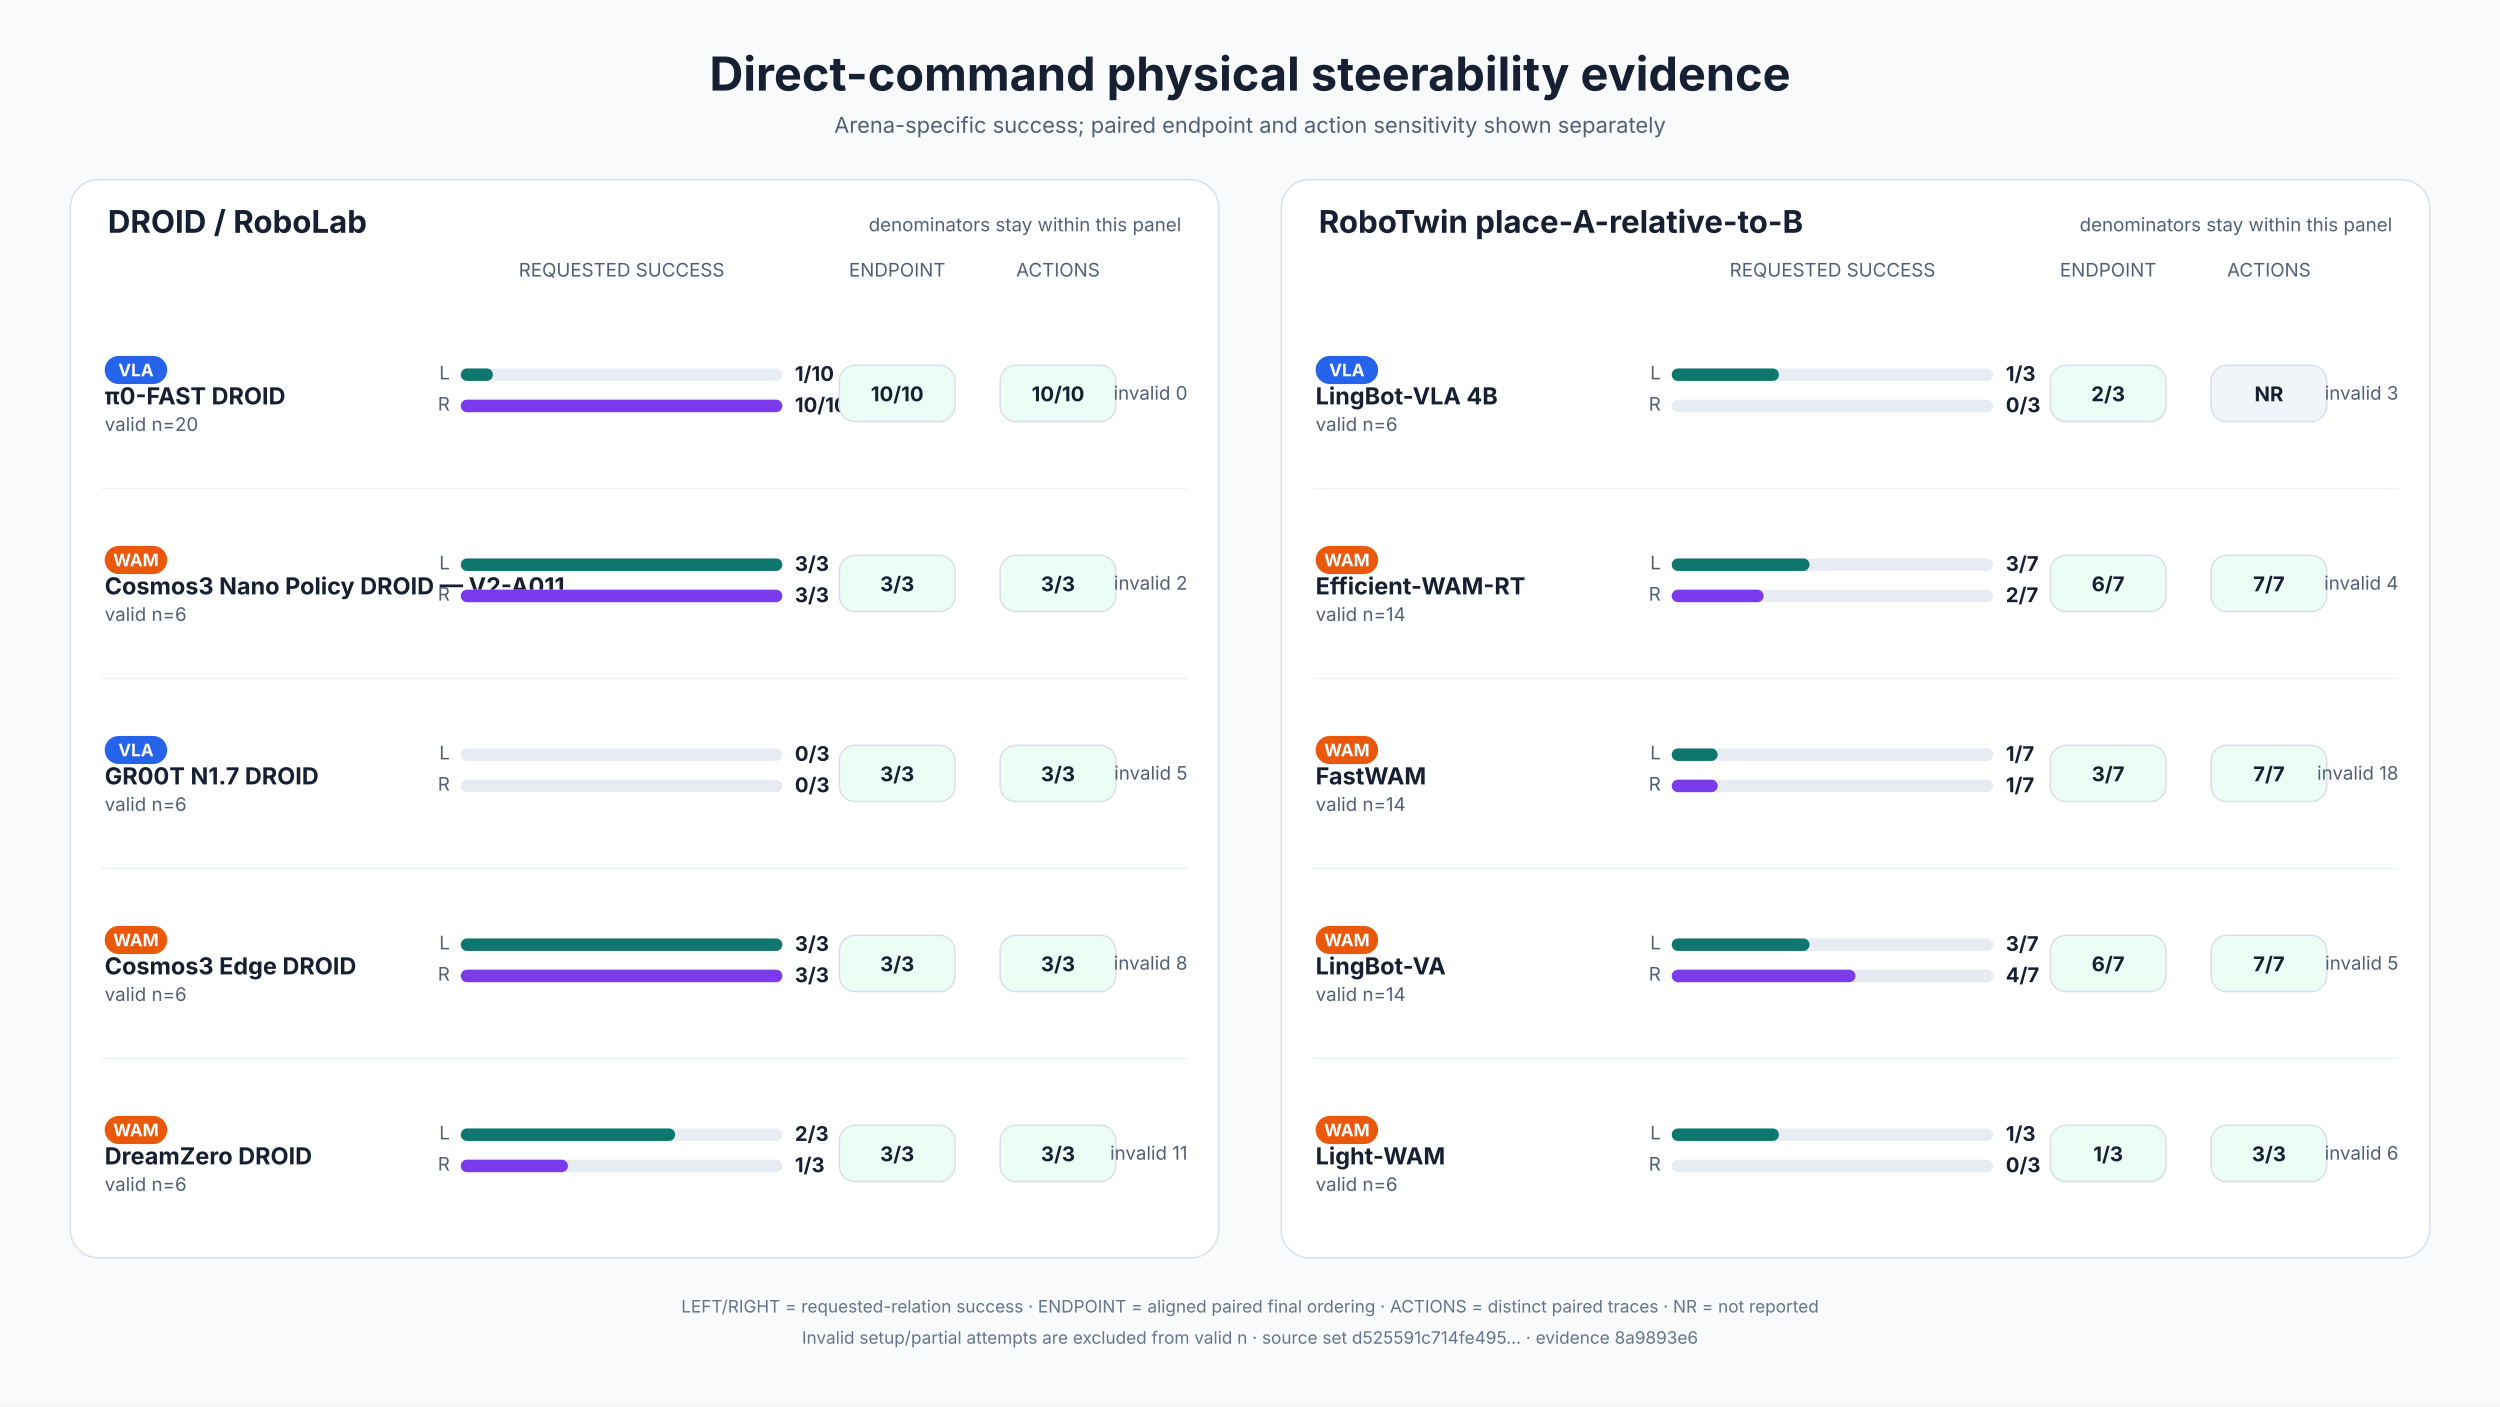
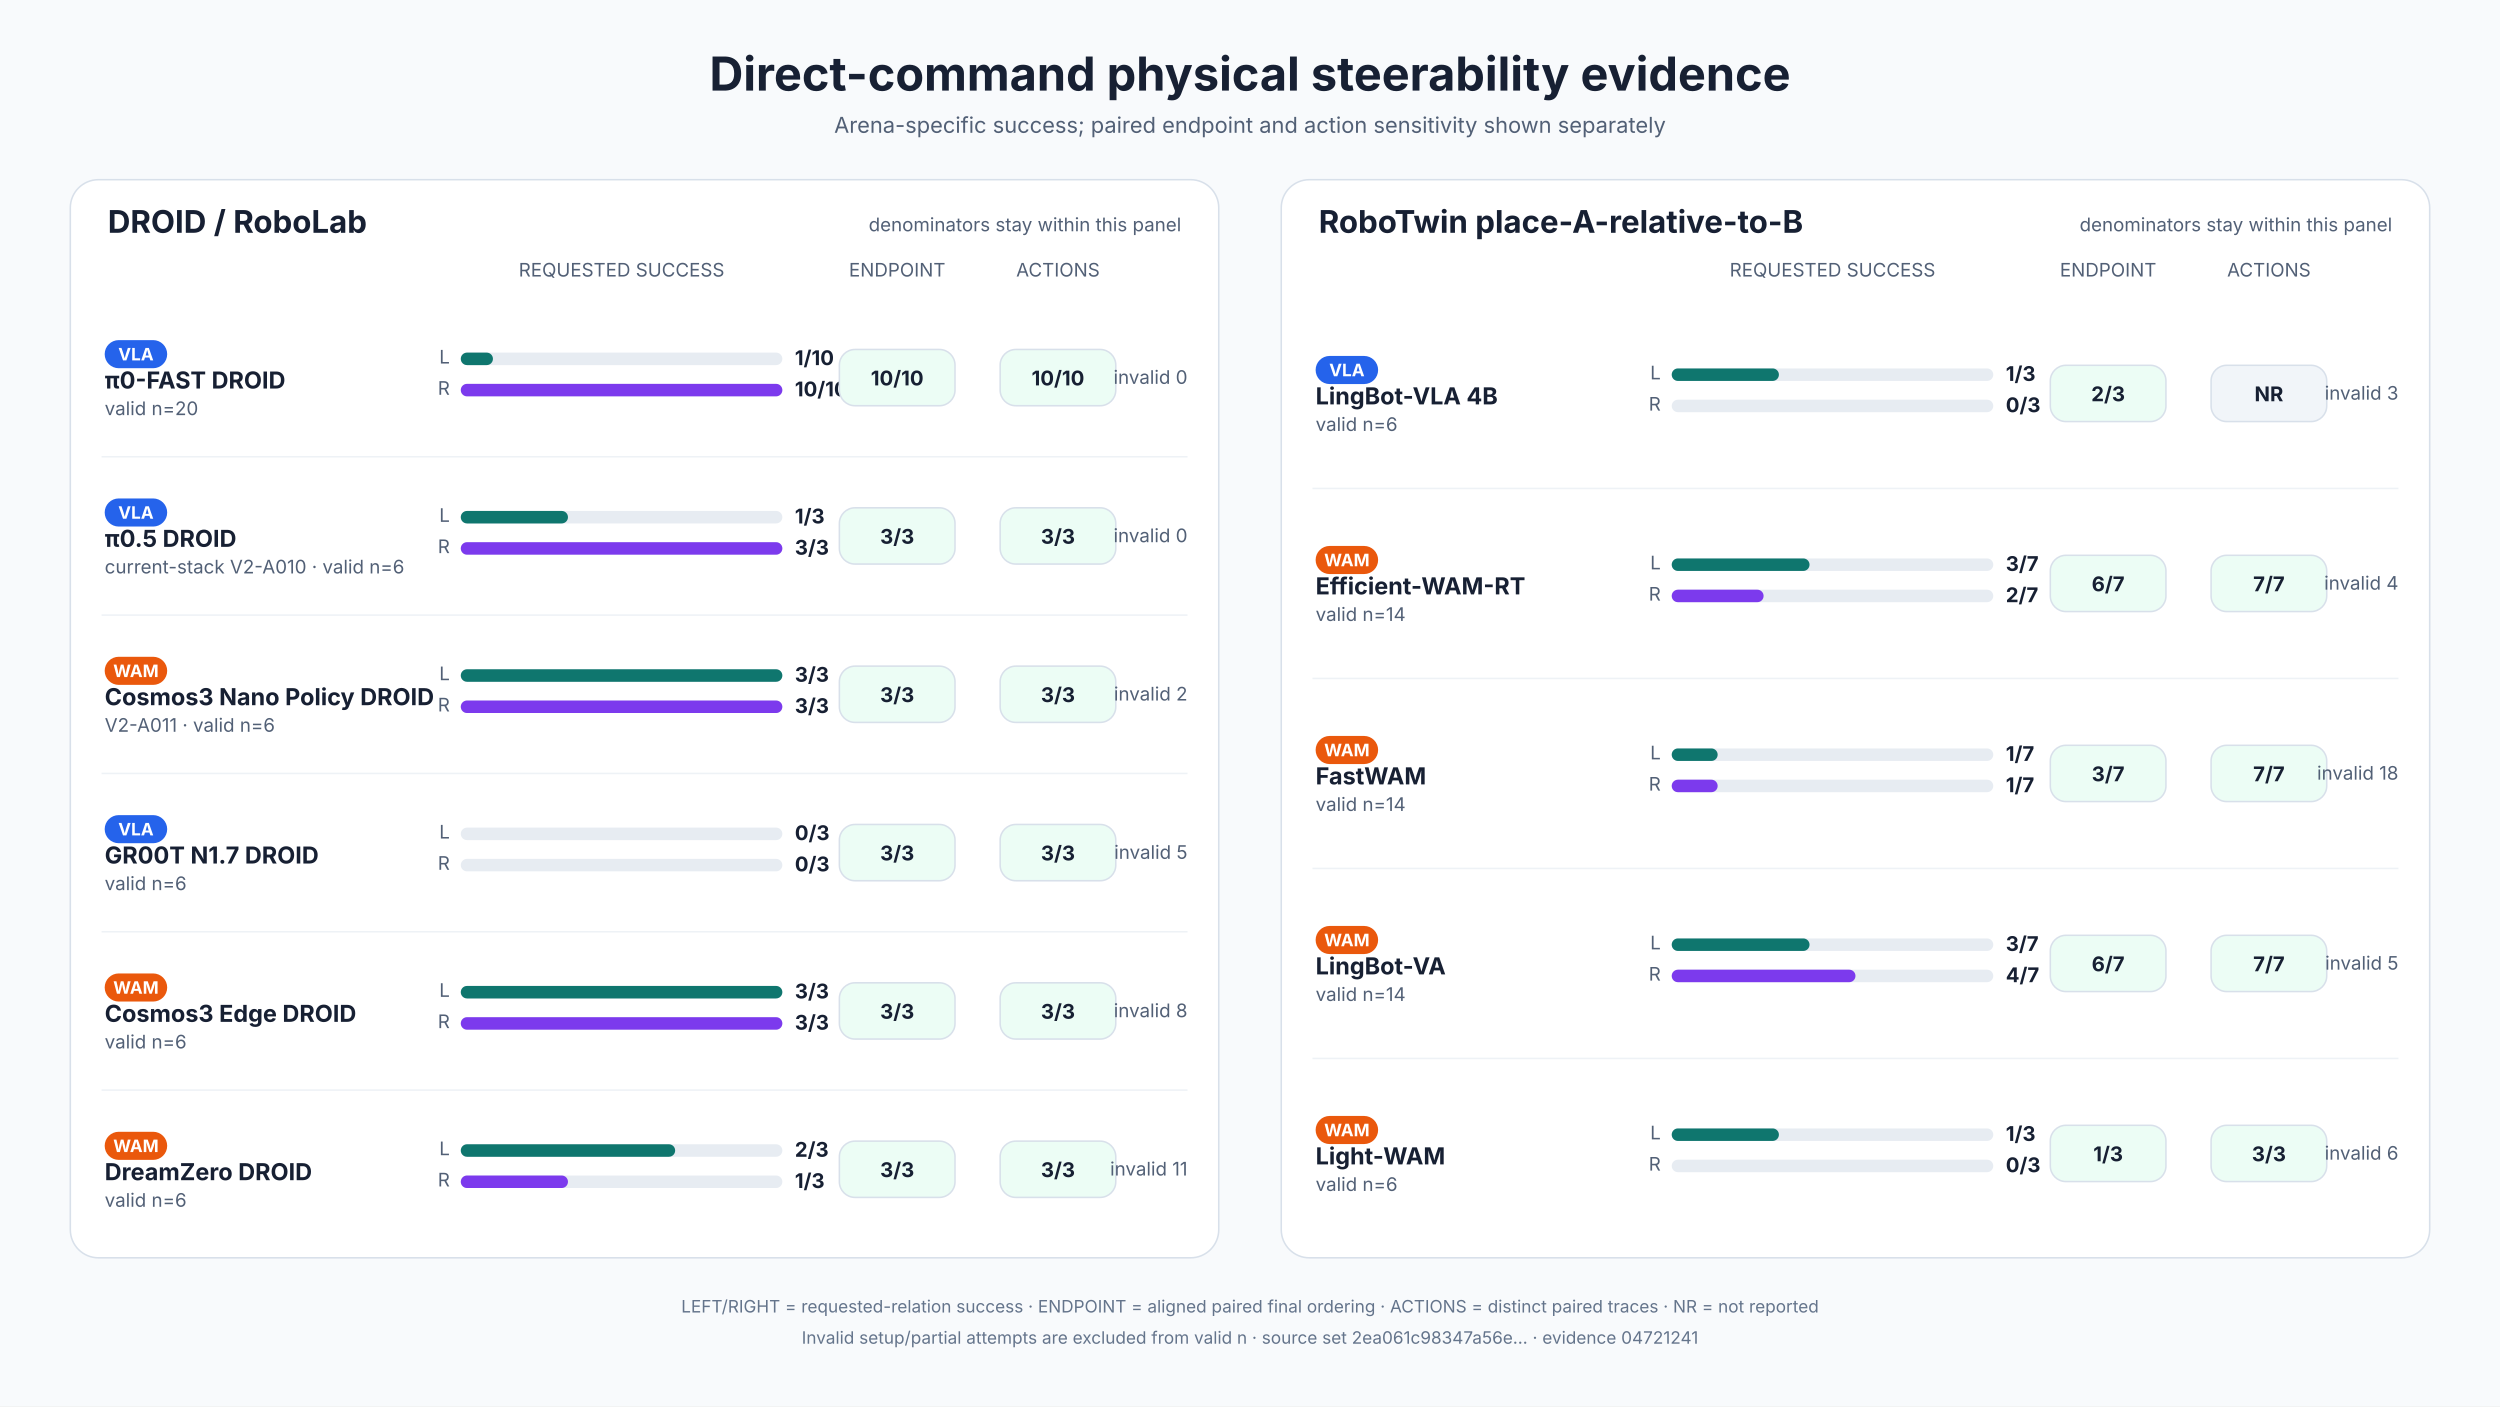
<svg xmlns="http://www.w3.org/2000/svg" width="1600" height="900" viewBox="0 0 1600 900">
  <rect width="100%" height="100%" fill="#F8FAFC" />
  <style>text{font-family:Inter,Arial,sans-serif;fill:#172033}.title{font-size:30px;font-weight:700}.subtitle{font-size:14px;fill:#526076}.panel{font-size:20px;font-weight:700}.model{font-size:15px;font-weight:650}.small{font-size:12px;fill:#526076}.metric{font-size:13px;font-weight:650}.badge{font-size:11px;font-weight:700;fill:white}.foot{font-size:11px;fill:#64748B}</style>
  <text class="title" x="800.0" y="58" text-anchor="middle">Direct-command physical steerability evidence</text>
  <text class="subtitle" x="800.0" y="85" text-anchor="middle">Arena-specific success; paired endpoint and action sensitivity shown separately</text>
  <rect x="45" y="115" width="735" height="690" rx="18" fill="white" stroke="#D8E0EA" />
  <text class="panel" x="69" y="149">DROID / RoboLab</text>
  <text class="small" x="756" y="148" text-anchor="end">denominators stay within this panel</text>
  <text class="small" x="397.8" y="177" text-anchor="middle">REQUESTED SUCCESS</text>
  <text class="small" x="574.2" y="177" text-anchor="middle">ENDPOINT</text>
  <text class="small" x="677.1" y="177" text-anchor="middle">ACTIONS</text>
-   <rect x="67" y="227.8" width="40" height="18" rx="9" fill="#2563EB" />
-   <text class="badge" x="87" y="240.8" text-anchor="middle">VLA</text>
-   <text class="model" x="67" y="258.8">π0-FAST DROID</text>
-   <text class="small" x="67" y="275.8">valid n=20</text>
-   <rect x="294.9" y="235.8" width="205.8" height="8" rx="4" fill="#E7ECF2" />
-   <rect x="294.9" y="235.8" width="20.58" height="8" rx="4" fill="#0F766E" />
-   <text class="small" x="287.9" y="242.8" text-anchor="end">L</text>
-   <text class="metric" x="508.7" y="243.8">1/10</text>
-   <rect x="294.9" y="255.8" width="205.8" height="8" rx="4" fill="#E7ECF2" />
-   <rect x="294.9" y="255.8" width="205.80" height="8" rx="4" fill="#7C3AED" />
-   <text class="small" x="287.9" y="262.8" text-anchor="end">R</text>
-   <text class="metric" x="508.7" y="263.8">10/10</text>
-   <rect x="537.2" y="233.8" width="74" height="36" rx="10" fill="#ECFDF5" stroke="#D8E0EA" />
-   <text class="metric" x="574.2" y="256.8" text-anchor="middle">10/10</text>
-   <rect x="640.1" y="233.8" width="74" height="36" rx="10" fill="#ECFDF5" stroke="#D8E0EA" />
-   <text class="metric" x="677.1" y="256.8" text-anchor="middle">10/10</text>
-   <text class="small" x="760" y="255.8" text-anchor="end">invalid 0</text>
-   <line x1="65" x2="760" y1="312.6" y2="312.6" stroke="#EEF2F6" />
-   <rect x="67" y="349.4" width="40" height="18" rx="9" fill="#EA580C" />
-   <text class="badge" x="87" y="362.4" text-anchor="middle">WAM</text>
-   <text class="model" x="67" y="380.4">Cosmos3 Nano Policy DROID — V2-A011</text>
-   <text class="small" x="67" y="397.4">valid n=6</text>
-   <rect x="294.9" y="357.4" width="205.8" height="8" rx="4" fill="#E7ECF2" />
-   <rect x="294.9" y="357.4" width="205.80" height="8" rx="4" fill="#0F766E" />
-   <text class="small" x="287.9" y="364.4" text-anchor="end">L</text>
-   <text class="metric" x="508.7" y="365.4">3/3</text>
-   <rect x="294.9" y="377.4" width="205.8" height="8" rx="4" fill="#E7ECF2" />
-   <rect x="294.9" y="377.4" width="205.80" height="8" rx="4" fill="#7C3AED" />
-   <text class="small" x="287.9" y="384.4" text-anchor="end">R</text>
-   <text class="metric" x="508.7" y="385.4">3/3</text>
-   <rect x="537.2" y="355.4" width="74" height="36" rx="10" fill="#ECFDF5" stroke="#D8E0EA" />
-   <text class="metric" x="574.2" y="378.4" text-anchor="middle">3/3</text>
-   <rect x="640.1" y="355.4" width="74" height="36" rx="10" fill="#ECFDF5" stroke="#D8E0EA" />
-   <text class="metric" x="677.1" y="378.4" text-anchor="middle">3/3</text>
-   <text class="small" x="760" y="377.4" text-anchor="end">invalid 2</text>
-   <line x1="65" x2="760" y1="434.2" y2="434.2" stroke="#EEF2F6" />
-   <rect x="67" y="471.0" width="40" height="18" rx="9" fill="#2563EB" />
-   <text class="badge" x="87" y="484.0" text-anchor="middle">VLA</text>
-   <text class="model" x="67" y="502.0">GR00T N1.7 DROID</text>
-   <text class="small" x="67" y="519.0">valid n=6</text>
-   <rect x="294.9" y="479.0" width="205.8" height="8" rx="4" fill="#E7ECF2" />
-   <rect x="294.9" y="479.0" width="0.00" height="8" rx="4" fill="#0F766E" />
-   <text class="small" x="287.9" y="486.0" text-anchor="end">L</text>
-   <text class="metric" x="508.7" y="487.0">0/3</text>
-   <rect x="294.9" y="499.0" width="205.8" height="8" rx="4" fill="#E7ECF2" />
-   <rect x="294.9" y="499.0" width="0.00" height="8" rx="4" fill="#7C3AED" />
-   <text class="small" x="287.9" y="506.0" text-anchor="end">R</text>
-   <text class="metric" x="508.7" y="507.0">0/3</text>
-   <rect x="537.2" y="477.0" width="74" height="36" rx="10" fill="#ECFDF5" stroke="#D8E0EA" />
-   <text class="metric" x="574.2" y="500.0" text-anchor="middle">3/3</text>
-   <rect x="640.1" y="477.0" width="74" height="36" rx="10" fill="#ECFDF5" stroke="#D8E0EA" />
-   <text class="metric" x="677.1" y="500.0" text-anchor="middle">3/3</text>
-   <text class="small" x="760" y="499.0" text-anchor="end">invalid 5</text>
-   <line x1="65" x2="760" y1="555.8" y2="555.8" stroke="#EEF2F6" />
-   <rect x="67" y="592.6" width="40" height="18" rx="9" fill="#EA580C" />
-   <text class="badge" x="87" y="605.6" text-anchor="middle">WAM</text>
-   <text class="model" x="67" y="623.6">Cosmos3 Edge DROID</text>
-   <text class="small" x="67" y="640.6">valid n=6</text>
-   <rect x="294.9" y="600.6" width="205.8" height="8" rx="4" fill="#E7ECF2" />
-   <rect x="294.9" y="600.6" width="205.80" height="8" rx="4" fill="#0F766E" />
-   <text class="small" x="287.9" y="607.6" text-anchor="end">L</text>
-   <text class="metric" x="508.7" y="608.6">3/3</text>
-   <rect x="294.9" y="620.6" width="205.8" height="8" rx="4" fill="#E7ECF2" />
-   <rect x="294.9" y="620.6" width="205.80" height="8" rx="4" fill="#7C3AED" />
-   <text class="small" x="287.9" y="627.6" text-anchor="end">R</text>
-   <text class="metric" x="508.7" y="628.6">3/3</text>
-   <rect x="537.2" y="598.6" width="74" height="36" rx="10" fill="#ECFDF5" stroke="#D8E0EA" />
-   <text class="metric" x="574.2" y="621.6" text-anchor="middle">3/3</text>
-   <rect x="640.1" y="598.6" width="74" height="36" rx="10" fill="#ECFDF5" stroke="#D8E0EA" />
-   <text class="metric" x="677.1" y="621.6" text-anchor="middle">3/3</text>
-   <text class="small" x="760" y="620.6" text-anchor="end">invalid 8</text>
-   <line x1="65" x2="760" y1="677.4" y2="677.4" stroke="#EEF2F6" />
-   <rect x="67" y="714.2" width="40" height="18" rx="9" fill="#EA580C" />
-   <text class="badge" x="87" y="727.2" text-anchor="middle">WAM</text>
-   <text class="model" x="67" y="745.2">DreamZero DROID</text>
-   <text class="small" x="67" y="762.2">valid n=6</text>
-   <rect x="294.9" y="722.2" width="205.8" height="8" rx="4" fill="#E7ECF2" />
-   <rect x="294.9" y="722.2" width="137.20" height="8" rx="4" fill="#0F766E" />
-   <text class="small" x="287.9" y="729.2" text-anchor="end">L</text>
-   <text class="metric" x="508.7" y="730.2">2/3</text>
-   <rect x="294.9" y="742.2" width="205.8" height="8" rx="4" fill="#E7ECF2" />
-   <rect x="294.9" y="742.2" width="68.60" height="8" rx="4" fill="#7C3AED" />
-   <text class="small" x="287.9" y="749.2" text-anchor="end">R</text>
-   <text class="metric" x="508.7" y="750.2">1/3</text>
-   <rect x="537.2" y="720.2" width="74" height="36" rx="10" fill="#ECFDF5" stroke="#D8E0EA" />
-   <text class="metric" x="574.2" y="743.2" text-anchor="middle">3/3</text>
-   <rect x="640.1" y="720.2" width="74" height="36" rx="10" fill="#ECFDF5" stroke="#D8E0EA" />
-   <text class="metric" x="677.1" y="743.2" text-anchor="middle">3/3</text>
-   <text class="small" x="760" y="742.2" text-anchor="end">invalid 11</text>
+   <rect x="67" y="217.667" width="40" height="18" rx="9" fill="#2563EB" />
+   <text class="badge" x="87" y="230.667" text-anchor="middle">VLA</text>
+   <text class="model" x="67" y="248.667">π0-FAST DROID</text>
+   <text class="small" x="67" y="265.667">valid n=20</text>
+   <rect x="294.9" y="225.667" width="205.8" height="8" rx="4" fill="#E7ECF2" />
+   <rect x="294.9" y="225.667" width="20.58" height="8" rx="4" fill="#0F766E" />
+   <text class="small" x="287.9" y="232.667" text-anchor="end">L</text>
+   <text class="metric" x="508.7" y="233.667">1/10</text>
+   <rect x="294.9" y="245.667" width="205.8" height="8" rx="4" fill="#E7ECF2" />
+   <rect x="294.9" y="245.667" width="205.80" height="8" rx="4" fill="#7C3AED" />
+   <text class="small" x="287.9" y="252.667" text-anchor="end">R</text>
+   <text class="metric" x="508.7" y="253.667">10/10</text>
+   <rect x="537.2" y="223.667" width="74" height="36" rx="10" fill="#ECFDF5" stroke="#D8E0EA" />
+   <text class="metric" x="574.2" y="246.667" text-anchor="middle">10/10</text>
+   <rect x="640.1" y="223.667" width="74" height="36" rx="10" fill="#ECFDF5" stroke="#D8E0EA" />
+   <text class="metric" x="677.1" y="246.667" text-anchor="middle">10/10</text>
+   <text class="small" x="760" y="245.667" text-anchor="end">invalid 0</text>
+   <line x1="65" x2="760" y1="292.333" y2="292.333" stroke="#EEF2F6" />
+   <rect x="67" y="319.0" width="40" height="18" rx="9" fill="#2563EB" />
+   <text class="badge" x="87" y="332.0" text-anchor="middle">VLA</text>
+   <text class="model" x="67" y="350.0">π0.5 DROID</text>
+   <text class="small" x="67" y="367.0">current-stack V2-A010 · valid n=6</text>
+   <rect x="294.9" y="327.0" width="205.8" height="8" rx="4" fill="#E7ECF2" />
+   <rect x="294.9" y="327.0" width="68.60" height="8" rx="4" fill="#0F766E" />
+   <text class="small" x="287.9" y="334.0" text-anchor="end">L</text>
+   <text class="metric" x="508.7" y="335.0">1/3</text>
+   <rect x="294.9" y="347.0" width="205.8" height="8" rx="4" fill="#E7ECF2" />
+   <rect x="294.9" y="347.0" width="205.80" height="8" rx="4" fill="#7C3AED" />
+   <text class="small" x="287.9" y="354.0" text-anchor="end">R</text>
+   <text class="metric" x="508.7" y="355.0">3/3</text>
+   <rect x="537.2" y="325.0" width="74" height="36" rx="10" fill="#ECFDF5" stroke="#D8E0EA" />
+   <text class="metric" x="574.2" y="348.0" text-anchor="middle">3/3</text>
+   <rect x="640.1" y="325.0" width="74" height="36" rx="10" fill="#ECFDF5" stroke="#D8E0EA" />
+   <text class="metric" x="677.1" y="348.0" text-anchor="middle">3/3</text>
+   <text class="small" x="760" y="347.0" text-anchor="end">invalid 0</text>
+   <line x1="65" x2="760" y1="393.667" y2="393.667" stroke="#EEF2F6" />
+   <rect x="67" y="420.333" width="40" height="18" rx="9" fill="#EA580C" />
+   <text class="badge" x="87" y="433.333" text-anchor="middle">WAM</text>
+   <text class="model" x="67" y="451.333">Cosmos3 Nano Policy DROID</text>
+   <text class="small" x="67" y="468.333">V2-A011 · valid n=6</text>
+   <rect x="294.9" y="428.333" width="205.8" height="8" rx="4" fill="#E7ECF2" />
+   <rect x="294.9" y="428.333" width="205.80" height="8" rx="4" fill="#0F766E" />
+   <text class="small" x="287.9" y="435.333" text-anchor="end">L</text>
+   <text class="metric" x="508.7" y="436.333">3/3</text>
+   <rect x="294.9" y="448.333" width="205.8" height="8" rx="4" fill="#E7ECF2" />
+   <rect x="294.9" y="448.333" width="205.80" height="8" rx="4" fill="#7C3AED" />
+   <text class="small" x="287.9" y="455.333" text-anchor="end">R</text>
+   <text class="metric" x="508.7" y="456.333">3/3</text>
+   <rect x="537.2" y="426.333" width="74" height="36" rx="10" fill="#ECFDF5" stroke="#D8E0EA" />
+   <text class="metric" x="574.2" y="449.333" text-anchor="middle">3/3</text>
+   <rect x="640.1" y="426.333" width="74" height="36" rx="10" fill="#ECFDF5" stroke="#D8E0EA" />
+   <text class="metric" x="677.1" y="449.333" text-anchor="middle">3/3</text>
+   <text class="small" x="760" y="448.333" text-anchor="end">invalid 2</text>
+   <line x1="65" x2="760" y1="495" y2="495" stroke="#EEF2F6" />
+   <rect x="67" y="521.667" width="40" height="18" rx="9" fill="#2563EB" />
+   <text class="badge" x="87" y="534.667" text-anchor="middle">VLA</text>
+   <text class="model" x="67" y="552.667">GR00T N1.7 DROID</text>
+   <text class="small" x="67" y="569.667">valid n=6</text>
+   <rect x="294.9" y="529.667" width="205.8" height="8" rx="4" fill="#E7ECF2" />
+   <rect x="294.9" y="529.667" width="0.00" height="8" rx="4" fill="#0F766E" />
+   <text class="small" x="287.9" y="536.667" text-anchor="end">L</text>
+   <text class="metric" x="508.7" y="537.667">0/3</text>
+   <rect x="294.9" y="549.667" width="205.8" height="8" rx="4" fill="#E7ECF2" />
+   <rect x="294.9" y="549.667" width="0.00" height="8" rx="4" fill="#7C3AED" />
+   <text class="small" x="287.9" y="556.667" text-anchor="end">R</text>
+   <text class="metric" x="508.7" y="557.667">0/3</text>
+   <rect x="537.2" y="527.667" width="74" height="36" rx="10" fill="#ECFDF5" stroke="#D8E0EA" />
+   <text class="metric" x="574.2" y="550.667" text-anchor="middle">3/3</text>
+   <rect x="640.1" y="527.667" width="74" height="36" rx="10" fill="#ECFDF5" stroke="#D8E0EA" />
+   <text class="metric" x="677.1" y="550.667" text-anchor="middle">3/3</text>
+   <text class="small" x="760" y="549.667" text-anchor="end">invalid 5</text>
+   <line x1="65" x2="760" y1="596.333" y2="596.333" stroke="#EEF2F6" />
+   <rect x="67" y="623.0" width="40" height="18" rx="9" fill="#EA580C" />
+   <text class="badge" x="87" y="636.0" text-anchor="middle">WAM</text>
+   <text class="model" x="67" y="654.0">Cosmos3 Edge DROID</text>
+   <text class="small" x="67" y="671.0">valid n=6</text>
+   <rect x="294.9" y="631.0" width="205.8" height="8" rx="4" fill="#E7ECF2" />
+   <rect x="294.9" y="631.0" width="205.80" height="8" rx="4" fill="#0F766E" />
+   <text class="small" x="287.9" y="638.0" text-anchor="end">L</text>
+   <text class="metric" x="508.7" y="639.0">3/3</text>
+   <rect x="294.9" y="651.0" width="205.8" height="8" rx="4" fill="#E7ECF2" />
+   <rect x="294.9" y="651.0" width="205.80" height="8" rx="4" fill="#7C3AED" />
+   <text class="small" x="287.9" y="658.0" text-anchor="end">R</text>
+   <text class="metric" x="508.7" y="659.0">3/3</text>
+   <rect x="537.2" y="629.0" width="74" height="36" rx="10" fill="#ECFDF5" stroke="#D8E0EA" />
+   <text class="metric" x="574.2" y="652.0" text-anchor="middle">3/3</text>
+   <rect x="640.1" y="629.0" width="74" height="36" rx="10" fill="#ECFDF5" stroke="#D8E0EA" />
+   <text class="metric" x="677.1" y="652.0" text-anchor="middle">3/3</text>
+   <text class="small" x="760" y="651.0" text-anchor="end">invalid 8</text>
+   <line x1="65" x2="760" y1="697.667" y2="697.667" stroke="#EEF2F6" />
+   <rect x="67" y="724.333" width="40" height="18" rx="9" fill="#EA580C" />
+   <text class="badge" x="87" y="737.333" text-anchor="middle">WAM</text>
+   <text class="model" x="67" y="755.333">DreamZero DROID</text>
+   <text class="small" x="67" y="772.333">valid n=6</text>
+   <rect x="294.9" y="732.333" width="205.8" height="8" rx="4" fill="#E7ECF2" />
+   <rect x="294.9" y="732.333" width="137.20" height="8" rx="4" fill="#0F766E" />
+   <text class="small" x="287.9" y="739.333" text-anchor="end">L</text>
+   <text class="metric" x="508.7" y="740.333">2/3</text>
+   <rect x="294.9" y="752.333" width="205.8" height="8" rx="4" fill="#E7ECF2" />
+   <rect x="294.9" y="752.333" width="68.60" height="8" rx="4" fill="#7C3AED" />
+   <text class="small" x="287.9" y="759.333" text-anchor="end">R</text>
+   <text class="metric" x="508.7" y="760.333">1/3</text>
+   <rect x="537.2" y="730.333" width="74" height="36" rx="10" fill="#ECFDF5" stroke="#D8E0EA" />
+   <text class="metric" x="574.2" y="753.333" text-anchor="middle">3/3</text>
+   <rect x="640.1" y="730.333" width="74" height="36" rx="10" fill="#ECFDF5" stroke="#D8E0EA" />
+   <text class="metric" x="677.1" y="753.333" text-anchor="middle">3/3</text>
+   <text class="small" x="760" y="752.333" text-anchor="end">invalid 11</text>
  <rect x="820" y="115" width="735" height="690" rx="18" fill="white" stroke="#D8E0EA" />
  <text class="panel" x="844" y="149">RoboTwin place-A-relative-to-B</text>
  <text class="small" x="1531" y="148" text-anchor="end">denominators stay within this panel</text>
  <text class="small" x="1172.8" y="177" text-anchor="middle">REQUESTED SUCCESS</text>
  <text class="small" x="1349.2" y="177" text-anchor="middle">ENDPOINT</text>
  <text class="small" x="1452.1" y="177" text-anchor="middle">ACTIONS</text>
  <rect x="842" y="227.8" width="40" height="18" rx="9" fill="#2563EB" />
  <text class="badge" x="862" y="240.8" text-anchor="middle">VLA</text>
  <text class="model" x="842" y="258.8">LingBot-VLA 4B</text>
  <text class="small" x="842" y="275.8">valid n=6</text>
  <rect x="1069.9" y="235.8" width="205.8" height="8" rx="4" fill="#E7ECF2" />
  <rect x="1069.9" y="235.8" width="68.60" height="8" rx="4" fill="#0F766E" />
  <text class="small" x="1062.9" y="242.8" text-anchor="end">L</text>
  <text class="metric" x="1283.7" y="243.8">1/3</text>
  <rect x="1069.9" y="255.8" width="205.8" height="8" rx="4" fill="#E7ECF2" />
  <rect x="1069.9" y="255.8" width="0.00" height="8" rx="4" fill="#7C3AED" />
  <text class="small" x="1062.9" y="262.8" text-anchor="end">R</text>
  <text class="metric" x="1283.7" y="263.8">0/3</text>
  <rect x="1312.2" y="233.8" width="74" height="36" rx="10" fill="#ECFDF5" stroke="#D8E0EA" />
  <text class="metric" x="1349.2" y="256.8" text-anchor="middle">2/3</text>
  <rect x="1415.1" y="233.8" width="74" height="36" rx="10" fill="#F1F5F9" stroke="#D8E0EA" />
  <text class="metric" x="1452.1" y="256.8" text-anchor="middle">NR</text>
  <text class="small" x="1535" y="255.8" text-anchor="end">invalid 3</text>
  <line x1="840" x2="1535" y1="312.6" y2="312.6" stroke="#EEF2F6" />
  <rect x="842" y="349.4" width="40" height="18" rx="9" fill="#EA580C" />
  <text class="badge" x="862" y="362.4" text-anchor="middle">WAM</text>
  <text class="model" x="842" y="380.4">Efficient-WAM-RT</text>
  <text class="small" x="842" y="397.4">valid n=14</text>
  <rect x="1069.9" y="357.4" width="205.8" height="8" rx="4" fill="#E7ECF2" />
  <rect x="1069.9" y="357.4" width="88.20" height="8" rx="4" fill="#0F766E" />
  <text class="small" x="1062.9" y="364.4" text-anchor="end">L</text>
  <text class="metric" x="1283.7" y="365.4">3/7</text>
  <rect x="1069.9" y="377.4" width="205.8" height="8" rx="4" fill="#E7ECF2" />
  <rect x="1069.9" y="377.4" width="58.80" height="8" rx="4" fill="#7C3AED" />
  <text class="small" x="1062.9" y="384.4" text-anchor="end">R</text>
  <text class="metric" x="1283.7" y="385.4">2/7</text>
  <rect x="1312.2" y="355.4" width="74" height="36" rx="10" fill="#ECFDF5" stroke="#D8E0EA" />
  <text class="metric" x="1349.2" y="378.4" text-anchor="middle">6/7</text>
  <rect x="1415.1" y="355.4" width="74" height="36" rx="10" fill="#ECFDF5" stroke="#D8E0EA" />
  <text class="metric" x="1452.1" y="378.4" text-anchor="middle">7/7</text>
  <text class="small" x="1535" y="377.4" text-anchor="end">invalid 4</text>
  <line x1="840" x2="1535" y1="434.2" y2="434.2" stroke="#EEF2F6" />
  <rect x="842" y="471.0" width="40" height="18" rx="9" fill="#EA580C" />
  <text class="badge" x="862" y="484.0" text-anchor="middle">WAM</text>
  <text class="model" x="842" y="502.0">FastWAM</text>
  <text class="small" x="842" y="519.0">valid n=14</text>
  <rect x="1069.9" y="479.0" width="205.8" height="8" rx="4" fill="#E7ECF2" />
  <rect x="1069.9" y="479.0" width="29.40" height="8" rx="4" fill="#0F766E" />
  <text class="small" x="1062.9" y="486.0" text-anchor="end">L</text>
  <text class="metric" x="1283.7" y="487.0">1/7</text>
  <rect x="1069.9" y="499.0" width="205.8" height="8" rx="4" fill="#E7ECF2" />
  <rect x="1069.9" y="499.0" width="29.40" height="8" rx="4" fill="#7C3AED" />
  <text class="small" x="1062.9" y="506.0" text-anchor="end">R</text>
  <text class="metric" x="1283.7" y="507.0">1/7</text>
  <rect x="1312.2" y="477.0" width="74" height="36" rx="10" fill="#ECFDF5" stroke="#D8E0EA" />
  <text class="metric" x="1349.2" y="500.0" text-anchor="middle">3/7</text>
  <rect x="1415.1" y="477.0" width="74" height="36" rx="10" fill="#ECFDF5" stroke="#D8E0EA" />
  <text class="metric" x="1452.1" y="500.0" text-anchor="middle">7/7</text>
  <text class="small" x="1535" y="499.0" text-anchor="end">invalid 18</text>
  <line x1="840" x2="1535" y1="555.8" y2="555.8" stroke="#EEF2F6" />
  <rect x="842" y="592.6" width="40" height="18" rx="9" fill="#EA580C" />
  <text class="badge" x="862" y="605.6" text-anchor="middle">WAM</text>
  <text class="model" x="842" y="623.6">LingBot-VA</text>
  <text class="small" x="842" y="640.6">valid n=14</text>
  <rect x="1069.9" y="600.6" width="205.8" height="8" rx="4" fill="#E7ECF2" />
  <rect x="1069.9" y="600.6" width="88.20" height="8" rx="4" fill="#0F766E" />
  <text class="small" x="1062.9" y="607.6" text-anchor="end">L</text>
  <text class="metric" x="1283.7" y="608.6">3/7</text>
  <rect x="1069.9" y="620.6" width="205.8" height="8" rx="4" fill="#E7ECF2" />
  <rect x="1069.9" y="620.6" width="117.60" height="8" rx="4" fill="#7C3AED" />
  <text class="small" x="1062.9" y="627.6" text-anchor="end">R</text>
  <text class="metric" x="1283.7" y="628.6">4/7</text>
  <rect x="1312.2" y="598.6" width="74" height="36" rx="10" fill="#ECFDF5" stroke="#D8E0EA" />
  <text class="metric" x="1349.2" y="621.6" text-anchor="middle">6/7</text>
  <rect x="1415.1" y="598.6" width="74" height="36" rx="10" fill="#ECFDF5" stroke="#D8E0EA" />
  <text class="metric" x="1452.1" y="621.6" text-anchor="middle">7/7</text>
  <text class="small" x="1535" y="620.6" text-anchor="end">invalid 5</text>
  <line x1="840" x2="1535" y1="677.4" y2="677.4" stroke="#EEF2F6" />
  <rect x="842" y="714.2" width="40" height="18" rx="9" fill="#EA580C" />
  <text class="badge" x="862" y="727.2" text-anchor="middle">WAM</text>
  <text class="model" x="842" y="745.2">Light-WAM</text>
  <text class="small" x="842" y="762.2">valid n=6</text>
  <rect x="1069.9" y="722.2" width="205.8" height="8" rx="4" fill="#E7ECF2" />
  <rect x="1069.9" y="722.2" width="68.60" height="8" rx="4" fill="#0F766E" />
  <text class="small" x="1062.9" y="729.2" text-anchor="end">L</text>
  <text class="metric" x="1283.7" y="730.2">1/3</text>
  <rect x="1069.9" y="742.2" width="205.8" height="8" rx="4" fill="#E7ECF2" />
  <rect x="1069.9" y="742.2" width="0.00" height="8" rx="4" fill="#7C3AED" />
  <text class="small" x="1062.9" y="749.2" text-anchor="end">R</text>
  <text class="metric" x="1283.7" y="750.2">0/3</text>
  <rect x="1312.2" y="720.2" width="74" height="36" rx="10" fill="#ECFDF5" stroke="#D8E0EA" />
  <text class="metric" x="1349.2" y="743.2" text-anchor="middle">1/3</text>
  <rect x="1415.1" y="720.2" width="74" height="36" rx="10" fill="#ECFDF5" stroke="#D8E0EA" />
  <text class="metric" x="1452.1" y="743.2" text-anchor="middle">3/3</text>
  <text class="small" x="1535" y="742.2" text-anchor="end">invalid 6</text>
  <text class="foot" x="800.0" y="840" text-anchor="middle">LEFT/RIGHT = requested-relation success · ENDPOINT = aligned paired final ordering · ACTIONS = distinct paired traces · NR = not reported</text>
-   <text class="foot" x="800.0" y="860" text-anchor="middle">Invalid setup/partial attempts are excluded from valid n · source set d525591c714fe495… · evidence 8a9893e6</text>
+   <text class="foot" x="800.0" y="860" text-anchor="middle">Invalid setup/partial attempts are excluded from valid n · source set 2ea061c98347a56e… · evidence 04721241</text>
</svg>
